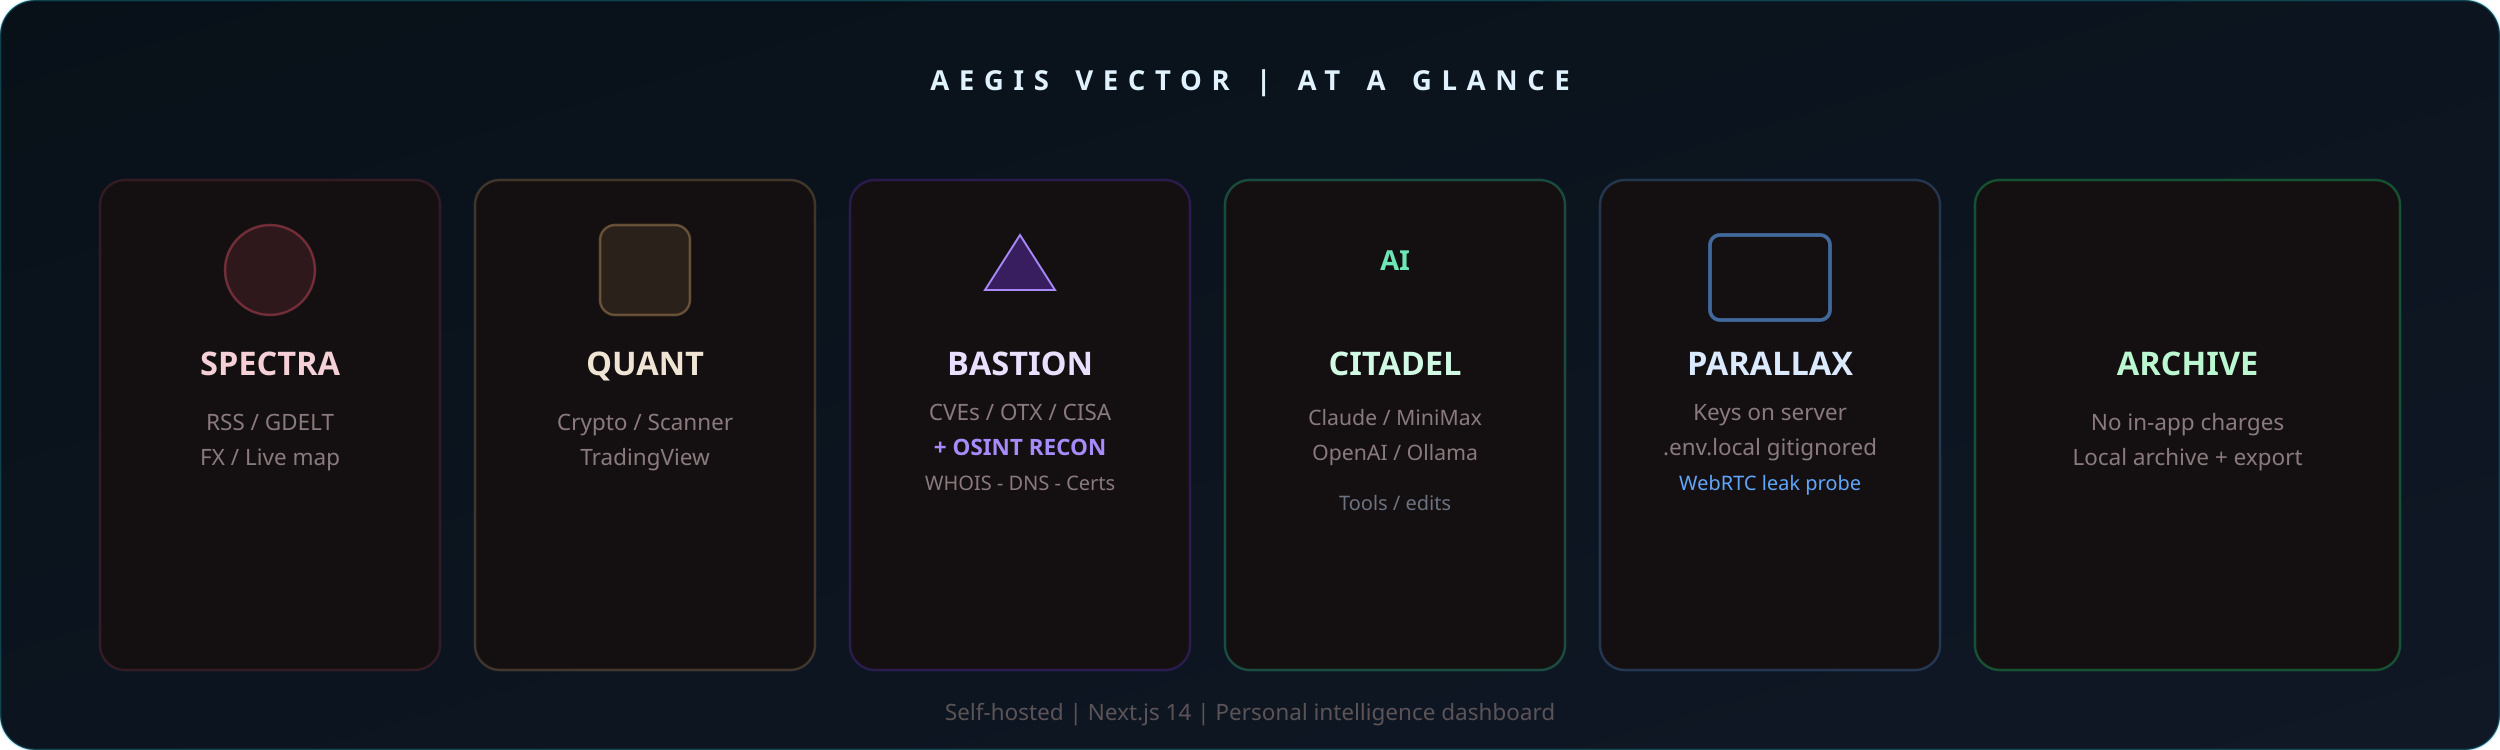
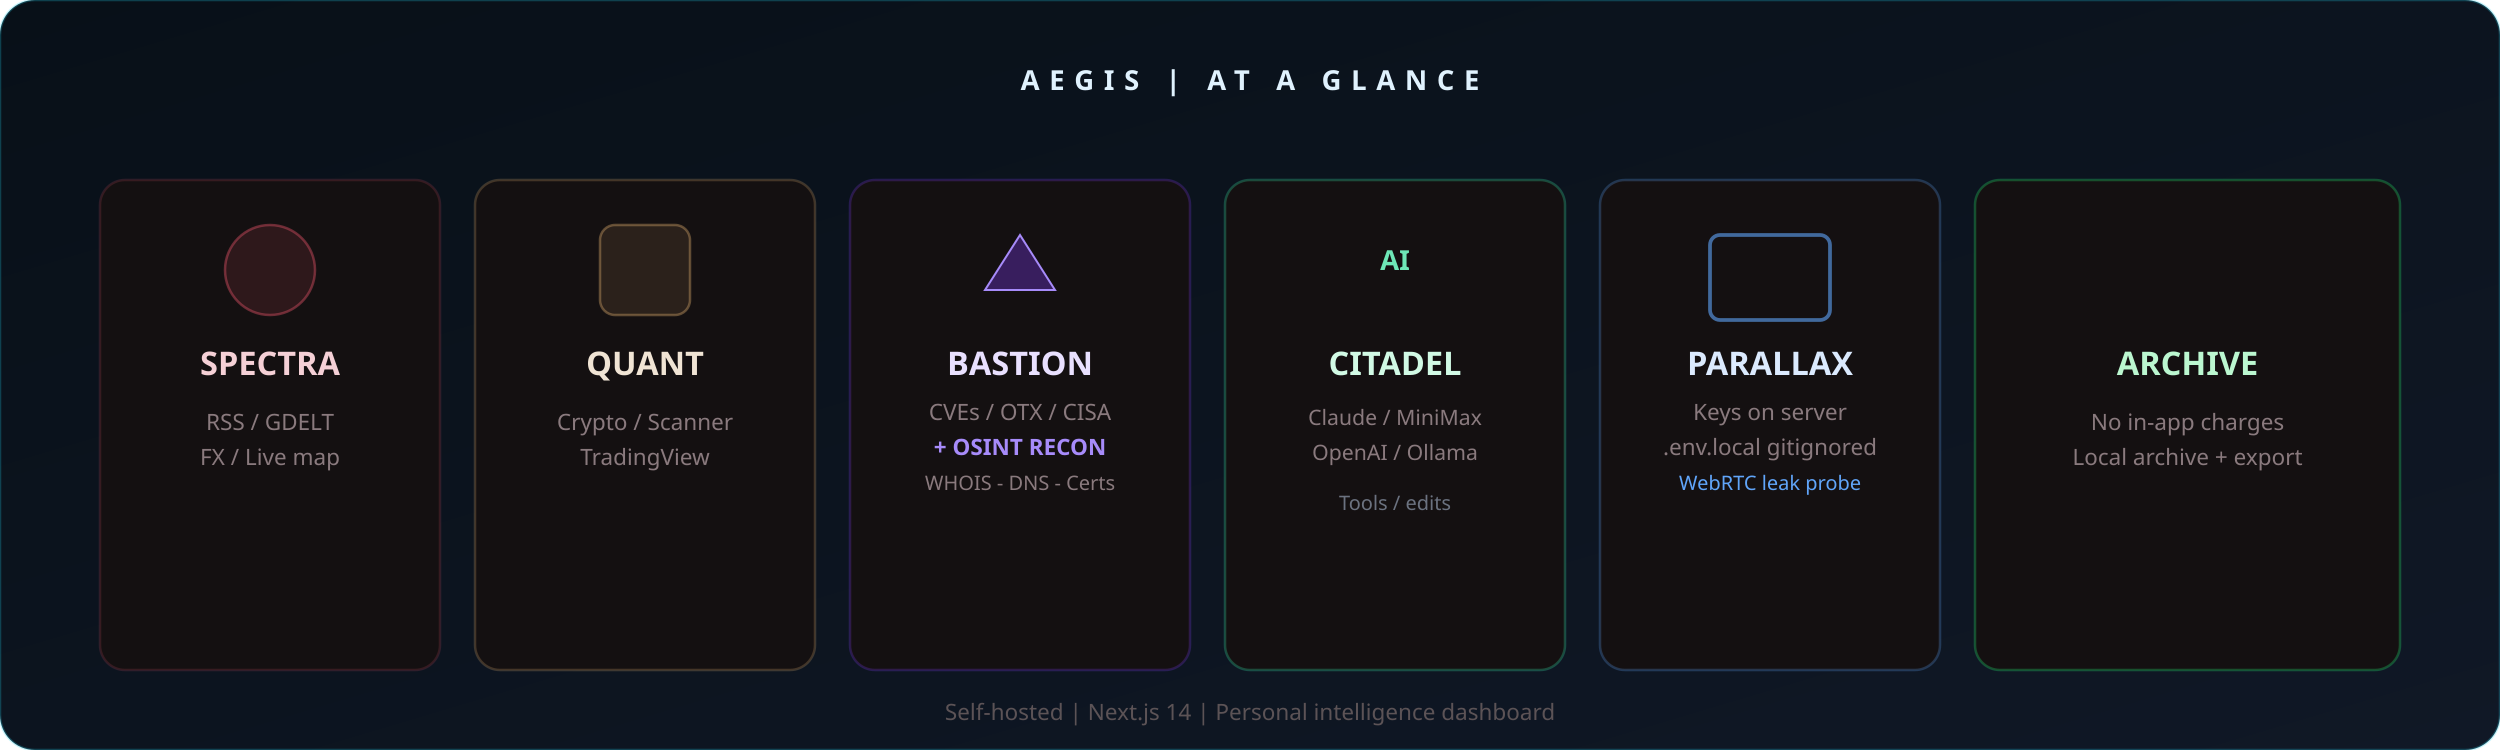
<svg xmlns="http://www.w3.org/2000/svg" viewBox="0 0 1000 300" width="1000" height="300" role="img" aria-labelledby="title desc">
  <defs>
    <linearGradient id="bgf" x1="0%" y1="0%" x2="100%" y2="100%">
      <stop offset="0%" style="stop-color:#081018" />
      <stop offset="100%" style="stop-color:#101826" />
    </linearGradient>
    <linearGradient id="accentf" x1="0%" y1="0%" x2="100%" y2="0%">
      <stop offset="0%" style="stop-color:#22d3ee" />
      <stop offset="100%" style="stop-color:#f59e0b" />
    </linearGradient>
  </defs>
  <rect width="1000" height="300" rx="14" fill="url(#bgf)" stroke="#22d3ee" stroke-opacity="0.25" stroke-width="1" />
-   <text x="500" y="36" text-anchor="middle" fill="#e0f2fe" font-family="system-ui,Segoe UI,sans-serif" font-size="11" font-weight="700" letter-spacing="0.35em">AEGIS VECTOR | AT A GLANCE</text>
+   <text x="500" y="36" text-anchor="middle" fill="#e0f2fe" font-family="system-ui,Segoe UI,sans-serif" font-size="11" font-weight="700" letter-spacing="0.35em">AEGIS | AT A GLANCE</text>
  <line x1="80" y1="48" x2="920" y2="48" stroke="url(#accentf)" stroke-width="1" stroke-opacity="0.5" />
  <g font-family="system-ui,Segoe UI,sans-serif">
    <g transform="translate(40,72)">
      <rect width="136" height="196" rx="10" fill="#141011" stroke="#c4485a" stroke-opacity="0.2" />
      <circle cx="68" cy="36" r="18" fill="#c4485a" fill-opacity="0.15" stroke="#c4485a" stroke-opacity="0.5" />
      <text x="68" y="78" text-anchor="middle" fill="#f5d0d6" font-size="13" font-weight="800">SPECTRA</text>
      <text x="68" y="100" text-anchor="middle" fill="#8a7a7e" font-size="9">RSS / GDELT</text>
      <text x="68" y="114" text-anchor="middle" fill="#8a7a7e" font-size="9">FX / Live map</text>
    </g>
    <g transform="translate(190,72)">
      <rect width="136" height="196" rx="10" fill="#141011" stroke="#d4a56a" stroke-opacity="0.25" />
      <rect x="50" y="18" width="36" height="36" rx="6" fill="#d4a56a" fill-opacity="0.12" stroke="#d4a56a" stroke-opacity="0.4" />
      <text x="68" y="78" text-anchor="middle" fill="#f0e4d4" font-size="13" font-weight="800">QUANT</text>
      <text x="68" y="100" text-anchor="middle" fill="#8a7a7e" font-size="9">Crypto / Scanner</text>
      <text x="68" y="114" text-anchor="middle" fill="#8a7a7e" font-size="9">TradingView</text>
    </g>
    <g transform="translate(340,72)">
      <rect width="136" height="196" rx="10" fill="#141011" stroke="#7c3aed" stroke-opacity="0.25" />
      <path d="M68 22 L82 44 L54 44 Z" fill="#7c3aed" fill-opacity="0.35" stroke="#a78bfa" stroke-width="0.8" />
      <text x="68" y="78" text-anchor="middle" fill="#e9e0ff" font-size="13" font-weight="800">BASTION</text>
      <text x="68" y="96" text-anchor="middle" fill="#8a7a7e" font-size="9">CVEs / OTX / CISA</text>
      <text x="68" y="110" text-anchor="middle" fill="#a78bfa" font-size="9" font-weight="700">+ OSINT RECON</text>
      <text x="68" y="124" text-anchor="middle" fill="#8a7a7e" font-size="8">WHOIS - DNS - Certs</text>
    </g>
    <g transform="translate(490,72)">
      <rect width="136" height="196" rx="10" fill="#141011" stroke="#34d399" stroke-opacity="0.3" />
      <text x="68" y="36" text-anchor="middle" fill="#6ee7b7" font-size="11" font-weight="800">AI</text>
      <text x="68" y="78" text-anchor="middle" fill="#d1fae5" font-size="13" font-weight="800">CITADEL</text>
      <text x="68" y="98" text-anchor="middle" fill="#8a7a7e" font-size="8.5">Claude / MiniMax</text>
      <text x="68" y="112" text-anchor="middle" fill="#8a7a7e" font-size="8.5">OpenAI / Ollama</text>
      <text x="68" y="132" text-anchor="middle" fill="#6b7280" font-size="8">Tools / edits</text>
    </g>
    <g transform="translate(640,72)">
      <rect width="136" height="196" rx="10" fill="#141011" stroke="#60a5fa" stroke-opacity="0.25" />
      <rect x="44" y="22" width="48" height="34" rx="4" fill="none" stroke="#60a5fa" stroke-width="1.5" stroke-opacity="0.6" />
      <text x="68" y="78" text-anchor="middle" fill="#dbeafe" font-size="13" font-weight="800">PARALLAX</text>
      <text x="68" y="96" text-anchor="middle" fill="#8a7a7e" font-size="9">Keys on server</text>
      <text x="68" y="110" text-anchor="middle" fill="#8a7a7e" font-size="9">.env.local gitignored</text>
      <text x="68" y="124" text-anchor="middle" fill="#60a5fa" font-size="8">WebRTC leak probe</text>
    </g>
    <g transform="translate(790,72)">
      <rect width="170" height="196" rx="10" fill="#141011" stroke="#22c55e" stroke-opacity="0.35" />
      <text x="85" y="78" text-anchor="middle" fill="#bbf7d0" font-size="13" font-weight="800">ARCHIVE</text>
      <text x="85" y="100" text-anchor="middle" fill="#8a7a7e" font-size="9">No in-app charges</text>
      <text x="85" y="114" text-anchor="middle" fill="#8a7a7e" font-size="9">Local archive + export</text>
    </g>
  </g>
  <text x="500" y="288" text-anchor="middle" fill="#5c5356" font-family="system-ui,sans-serif" font-size="9">Self-hosted | Next.js 14 | Personal intelligence dashboard</text>
</svg>
